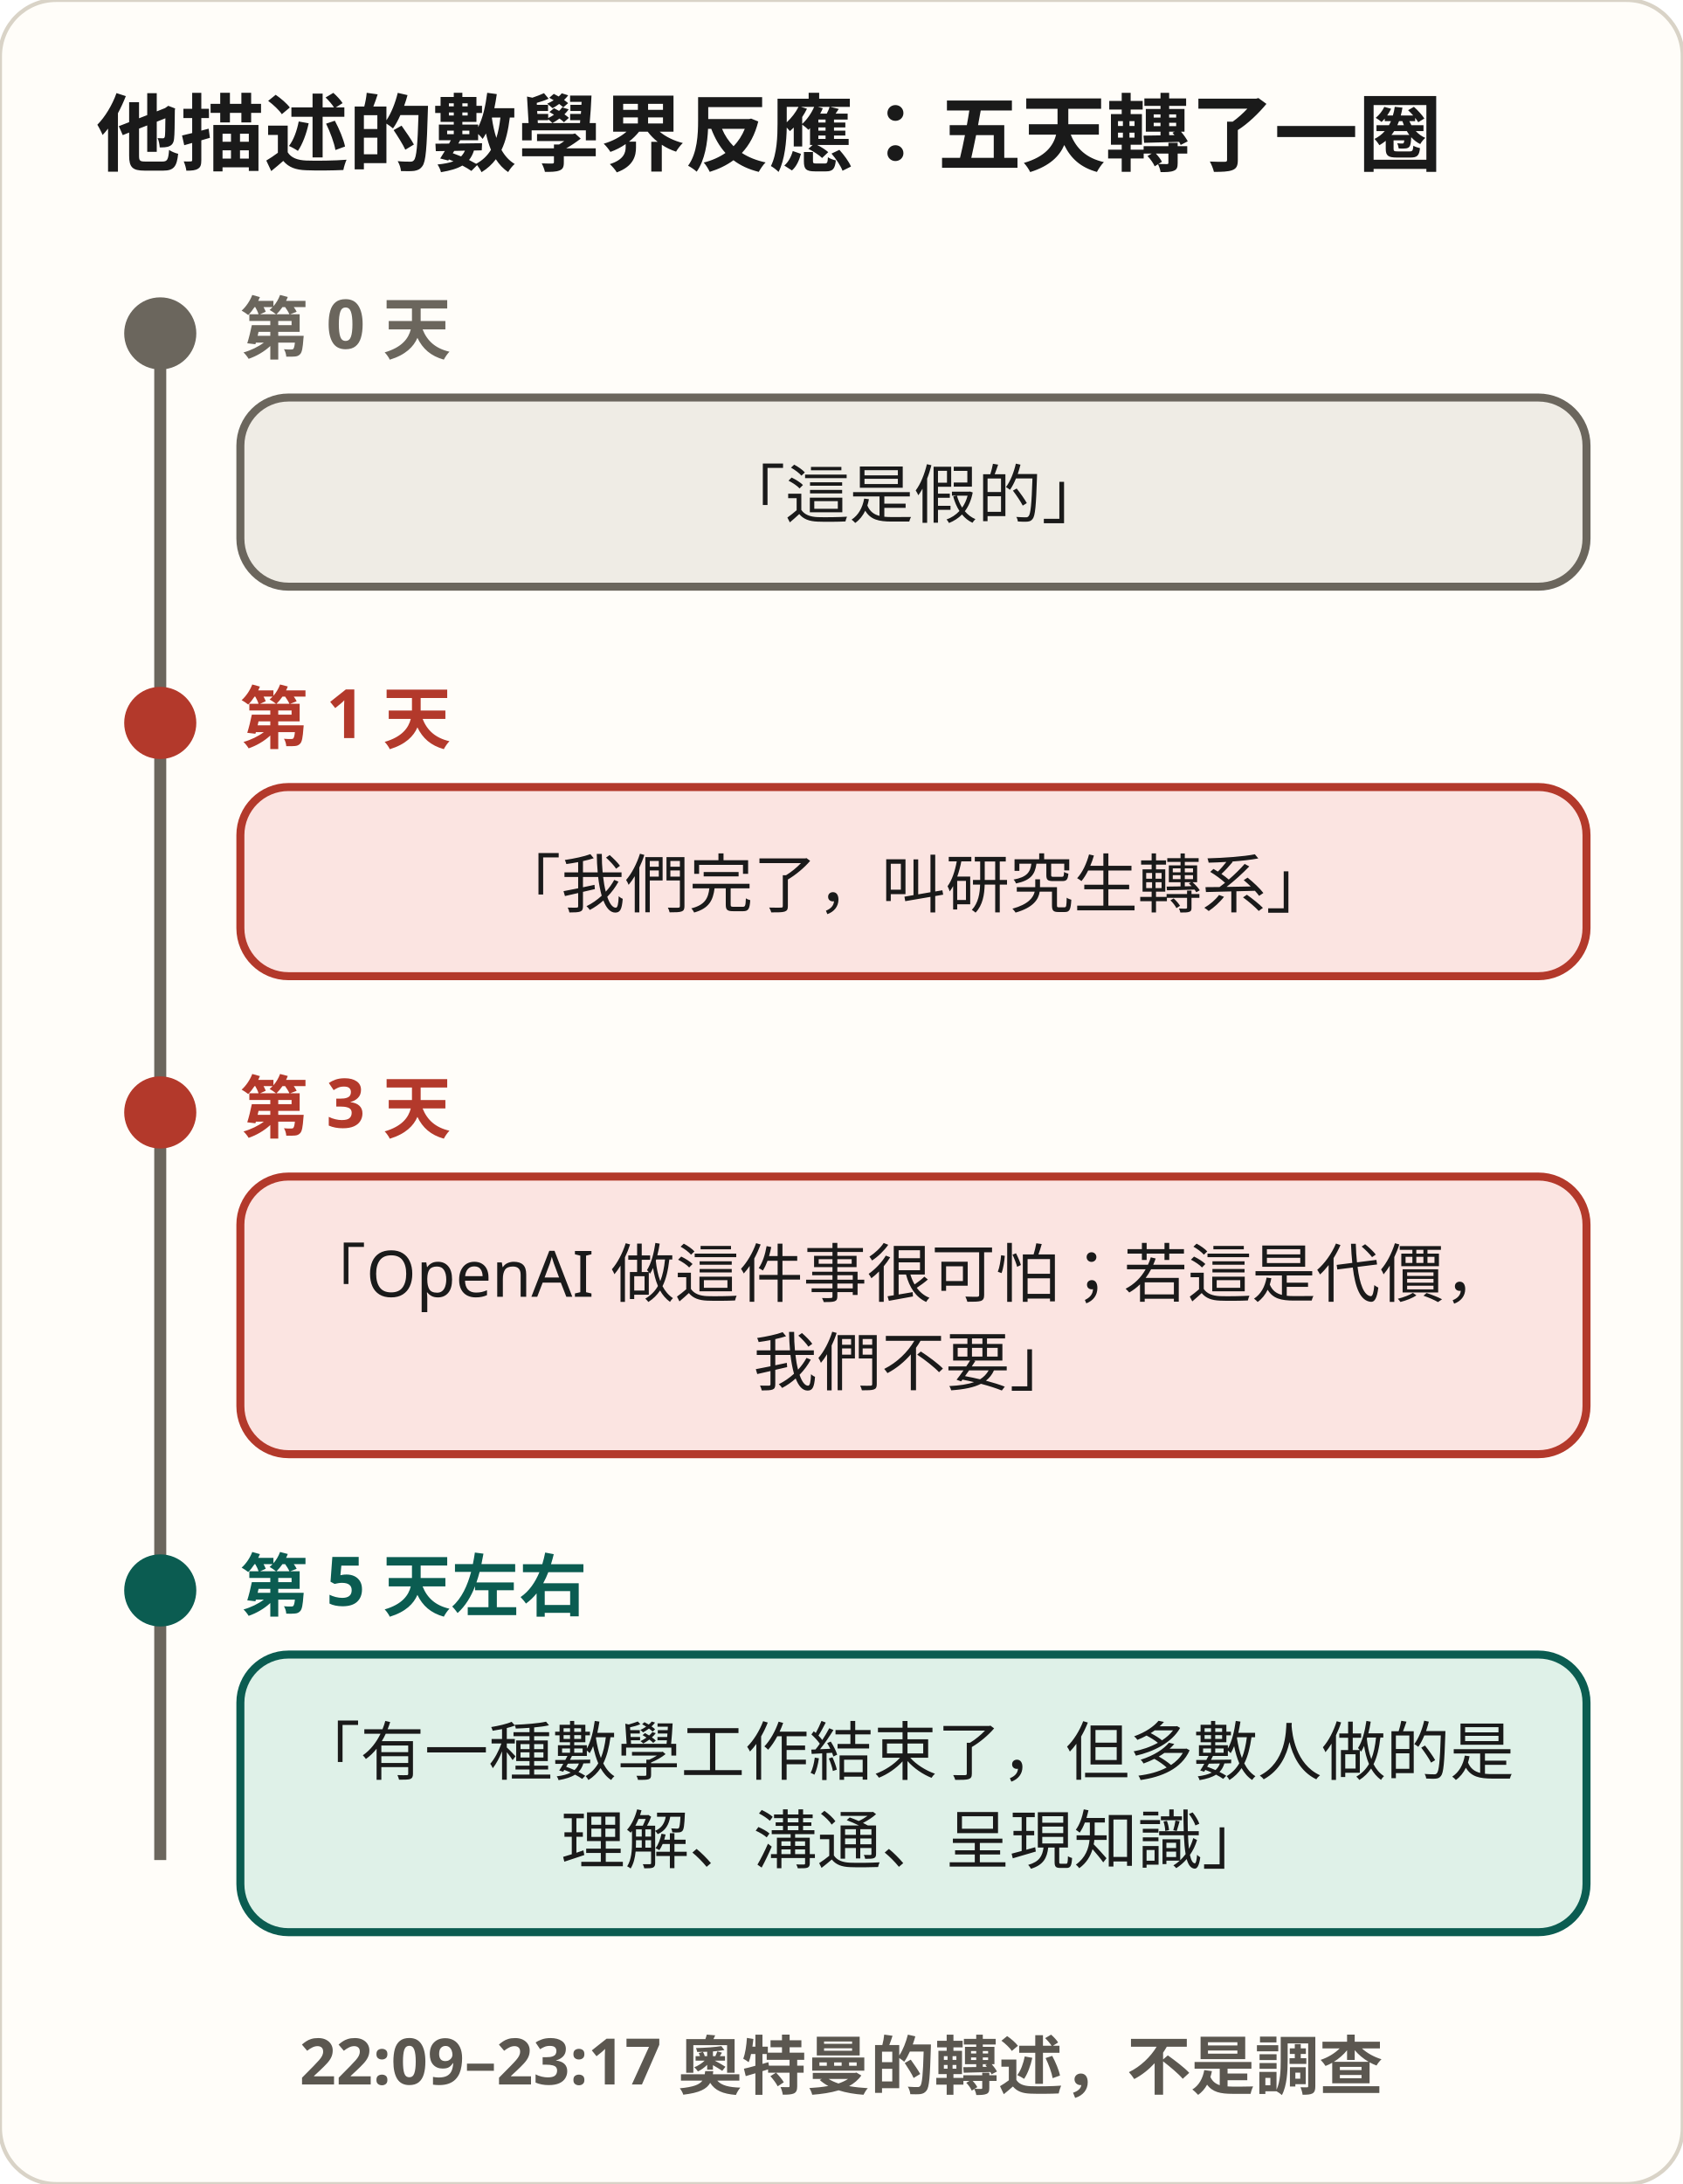
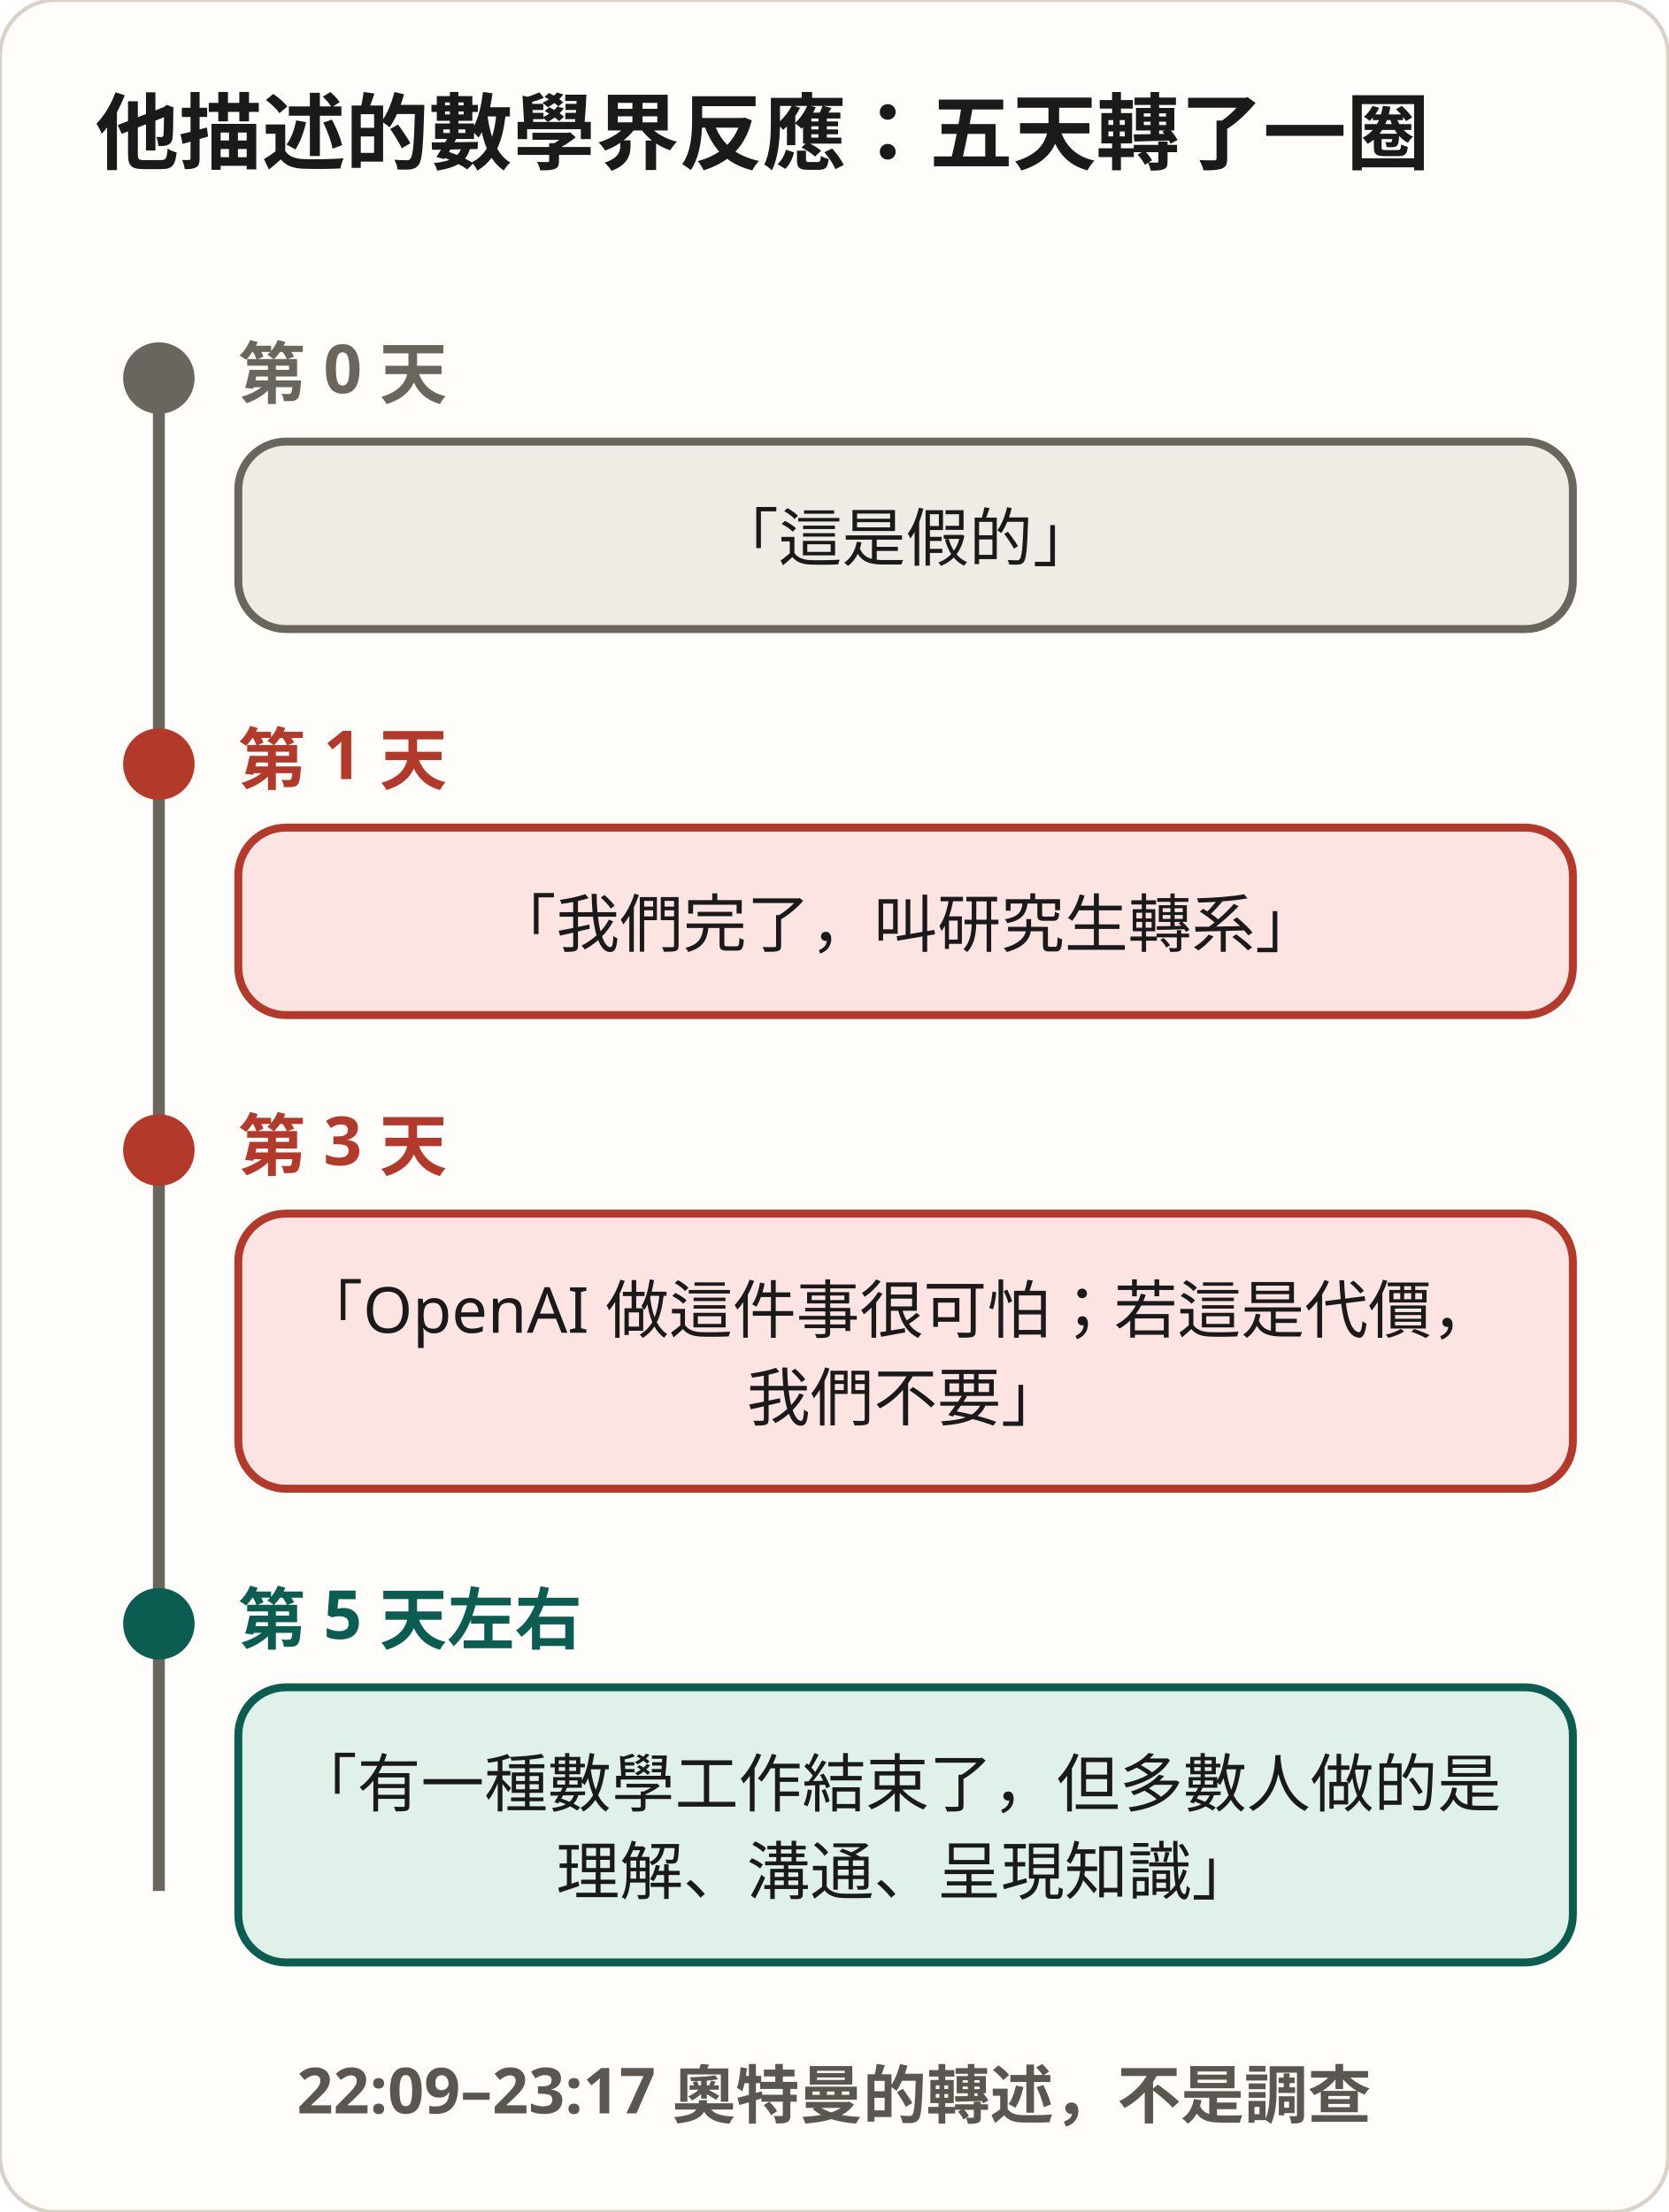
- <svg xmlns="http://www.w3.org/2000/svg" viewBox="0 0 420 545" width="420" height="545" role="img" aria-labelledby="t d" font-family="&quot;PingFang TC&quot;,&quot;Noto Sans TC&quot;,&quot;Microsoft JhengHei&quot;,sans-serif">
+ <svg xmlns="http://www.w3.org/2000/svg" viewBox="0 0 420 557" width="420" height="557" role="img" aria-labelledby="t d" font-family="&quot;PingFang TC&quot;,&quot;Noto Sans TC&quot;,&quot;Microsoft JhengHei&quot;,sans-serif">
  <defs>
    <marker id="ar" viewBox="0 0 10 10" refX="9" refY="5" markerWidth="7" markerHeight="7" orient="auto">
      <path d="M0,0 L10,5 L0,10 z" fill="#5b5750" />
    </marker>
  </defs>
-   <rect x="0" y="0" width="420" height="545" rx="14" fill="#fffdf9" stroke="#d9d3c7" />
+   <rect x="0" y="0" width="420" height="557" rx="14" fill="#fffdf9" stroke="#d9d3c7" />
  <text x="24" y="41" font-size="21" font-weight="700" fill="#1a1a1a" text-anchor="start">
    <tspan x="24" dy="0">他描述的數學界反應：五天轉了一圈</tspan>
  </text>
-   <line x1="40" y1="83.2" x2="40" y2="464.16" stroke="#6b665d" stroke-width="3" />
-   <circle cx="40" cy="83.2" r="9" fill="#6b665d" />
-   <text x="60" y="88.2" font-size="17" font-weight="700" fill="#6b665d" text-anchor="start">
+   <line x1="40" y1="95.2" x2="40" y2="476.16" stroke="#6b665d" stroke-width="3" />
+   <circle cx="40" cy="95.2" r="9" fill="#6b665d" />
+   <text x="60" y="100.2" font-size="17" font-weight="700" fill="#6b665d" text-anchor="start">
    <tspan x="60" dy="0">第 0 天</tspan>
  </text>
-   <rect x="60" y="99.2" width="336" height="47.2" rx="12" fill="#efece5" stroke="#6b665d" stroke-width="2" />
-   <text x="228" y="129.2" font-size="16" font-weight="400" fill="#1a1a1a" text-anchor="middle">
+   <rect x="60" y="111.2" width="336" height="47.2" rx="12" fill="#efece5" stroke="#6b665d" stroke-width="2" />
+   <text x="228" y="141.2" font-size="16" font-weight="400" fill="#1a1a1a" text-anchor="middle">
    <tspan x="228" dy="0">「這是假的」</tspan>
  </text>
-   <circle cx="40" cy="180.4" r="9" fill="#b3392b" />
-   <text x="60" y="185.4" font-size="17" font-weight="700" fill="#b3392b" text-anchor="start">
+   <circle cx="40" cy="192.4" r="9" fill="#b3392b" />
+   <text x="60" y="197.4" font-size="17" font-weight="700" fill="#b3392b" text-anchor="start">
    <tspan x="60" dy="0">第 1 天</tspan>
  </text>
-   <rect x="60" y="196.4" width="336" height="47.2" rx="12" fill="#fbe4e1" stroke="#b3392b" stroke-width="2" />
-   <text x="228" y="226.4" font-size="16" font-weight="400" fill="#1a1a1a" text-anchor="middle">
+   <rect x="60" y="208.4" width="336" height="47.2" rx="12" fill="#fbe4e1" stroke="#b3392b" stroke-width="2" />
+   <text x="228" y="238.4" font-size="16" font-weight="400" fill="#1a1a1a" text-anchor="middle">
    <tspan x="228" dy="0">「我們完了，叫研究生轉系」</tspan>
  </text>
-   <circle cx="40" cy="277.6" r="9" fill="#b3392b" />
-   <text x="60" y="282.6" font-size="17" font-weight="700" fill="#b3392b" text-anchor="start">
+   <circle cx="40" cy="289.6" r="9" fill="#b3392b" />
+   <text x="60" y="294.6" font-size="17" font-weight="700" fill="#b3392b" text-anchor="start">
    <tspan x="60" dy="0">第 3 天</tspan>
  </text>
-   <rect x="60" y="293.6" width="336" height="69.28" rx="12" fill="#fbe4e1" stroke="#b3392b" stroke-width="2" />
-   <text x="228" y="323.6" font-size="16" font-weight="400" fill="#1a1a1a" text-anchor="middle">
+   <rect x="60" y="305.6" width="336" height="69.28" rx="12" fill="#fbe4e1" stroke="#b3392b" stroke-width="2" />
+   <text x="228" y="335.6" font-size="16" font-weight="400" fill="#1a1a1a" text-anchor="middle">
    <tspan x="228" dy="0">「OpenAI 做這件事很可怕；若這是代價，</tspan>
    <tspan x="228" dy="22.08">我們不要」</tspan>
  </text>
-   <circle cx="40" cy="396.88" r="9" fill="#0b5c51" />
-   <text x="60" y="401.88" font-size="17" font-weight="700" fill="#0b5c51" text-anchor="start">
+   <circle cx="40" cy="408.88" r="9" fill="#0b5c51" />
+   <text x="60" y="413.88" font-size="17" font-weight="700" fill="#0b5c51" text-anchor="start">
    <tspan x="60" dy="0">第 5 天左右</tspan>
  </text>
-   <rect x="60" y="412.88" width="336" height="69.28" rx="12" fill="#dff1e8" stroke="#0b5c51" stroke-width="2" />
-   <text x="228" y="442.88" font-size="16" font-weight="400" fill="#1a1a1a" text-anchor="middle">
+   <rect x="60" y="424.88" width="336" height="69.28" rx="12" fill="#dff1e8" stroke="#0b5c51" stroke-width="2" />
+   <text x="228" y="454.88" font-size="16" font-weight="400" fill="#1a1a1a" text-anchor="middle">
    <tspan x="228" dy="0">「有一種數學工作結束了，但多數人做的是</tspan>
    <tspan x="228" dy="22.08">理解、溝通、呈現知識」</tspan>
  </text>
-   <text x="210" y="520.16" font-size="16" font-weight="700" fill="#5b5750" text-anchor="middle">
+   <text x="210" y="532.16" font-size="16" font-weight="700" fill="#5b5750" text-anchor="middle">
    <tspan x="210" dy="0">22:09–23:17 奧特曼的轉述，不是調查</tspan>
  </text>
</svg>
